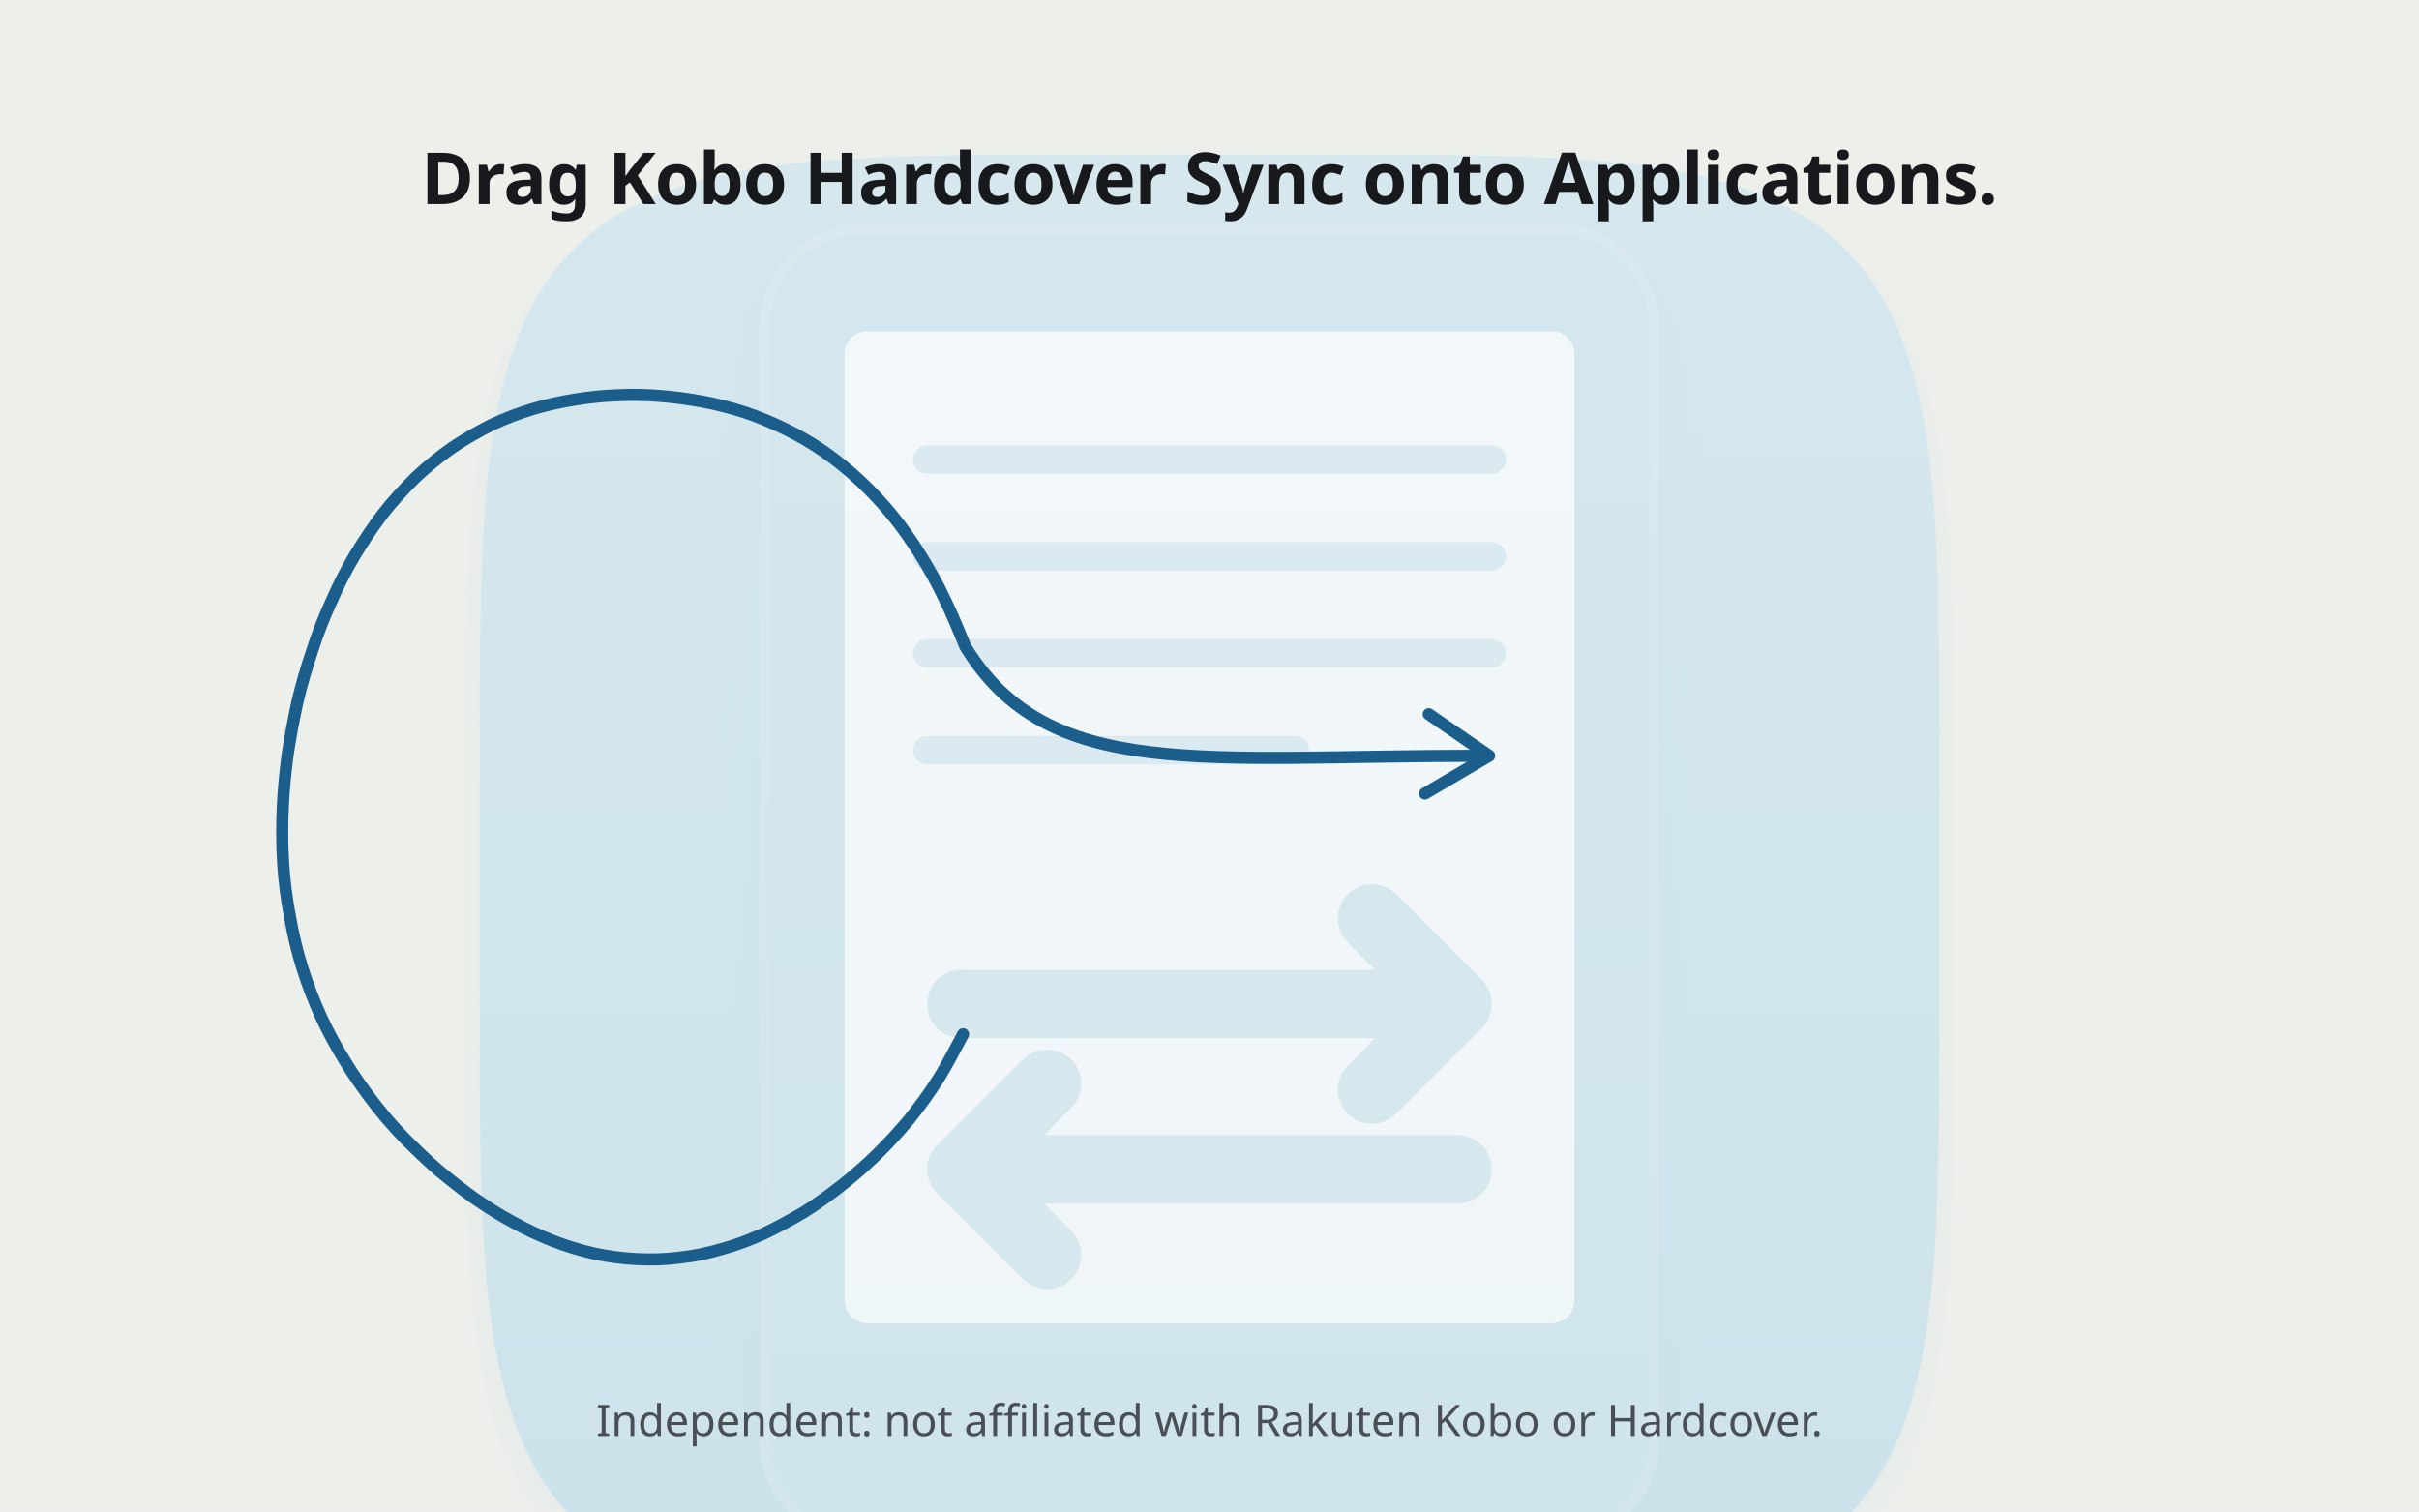
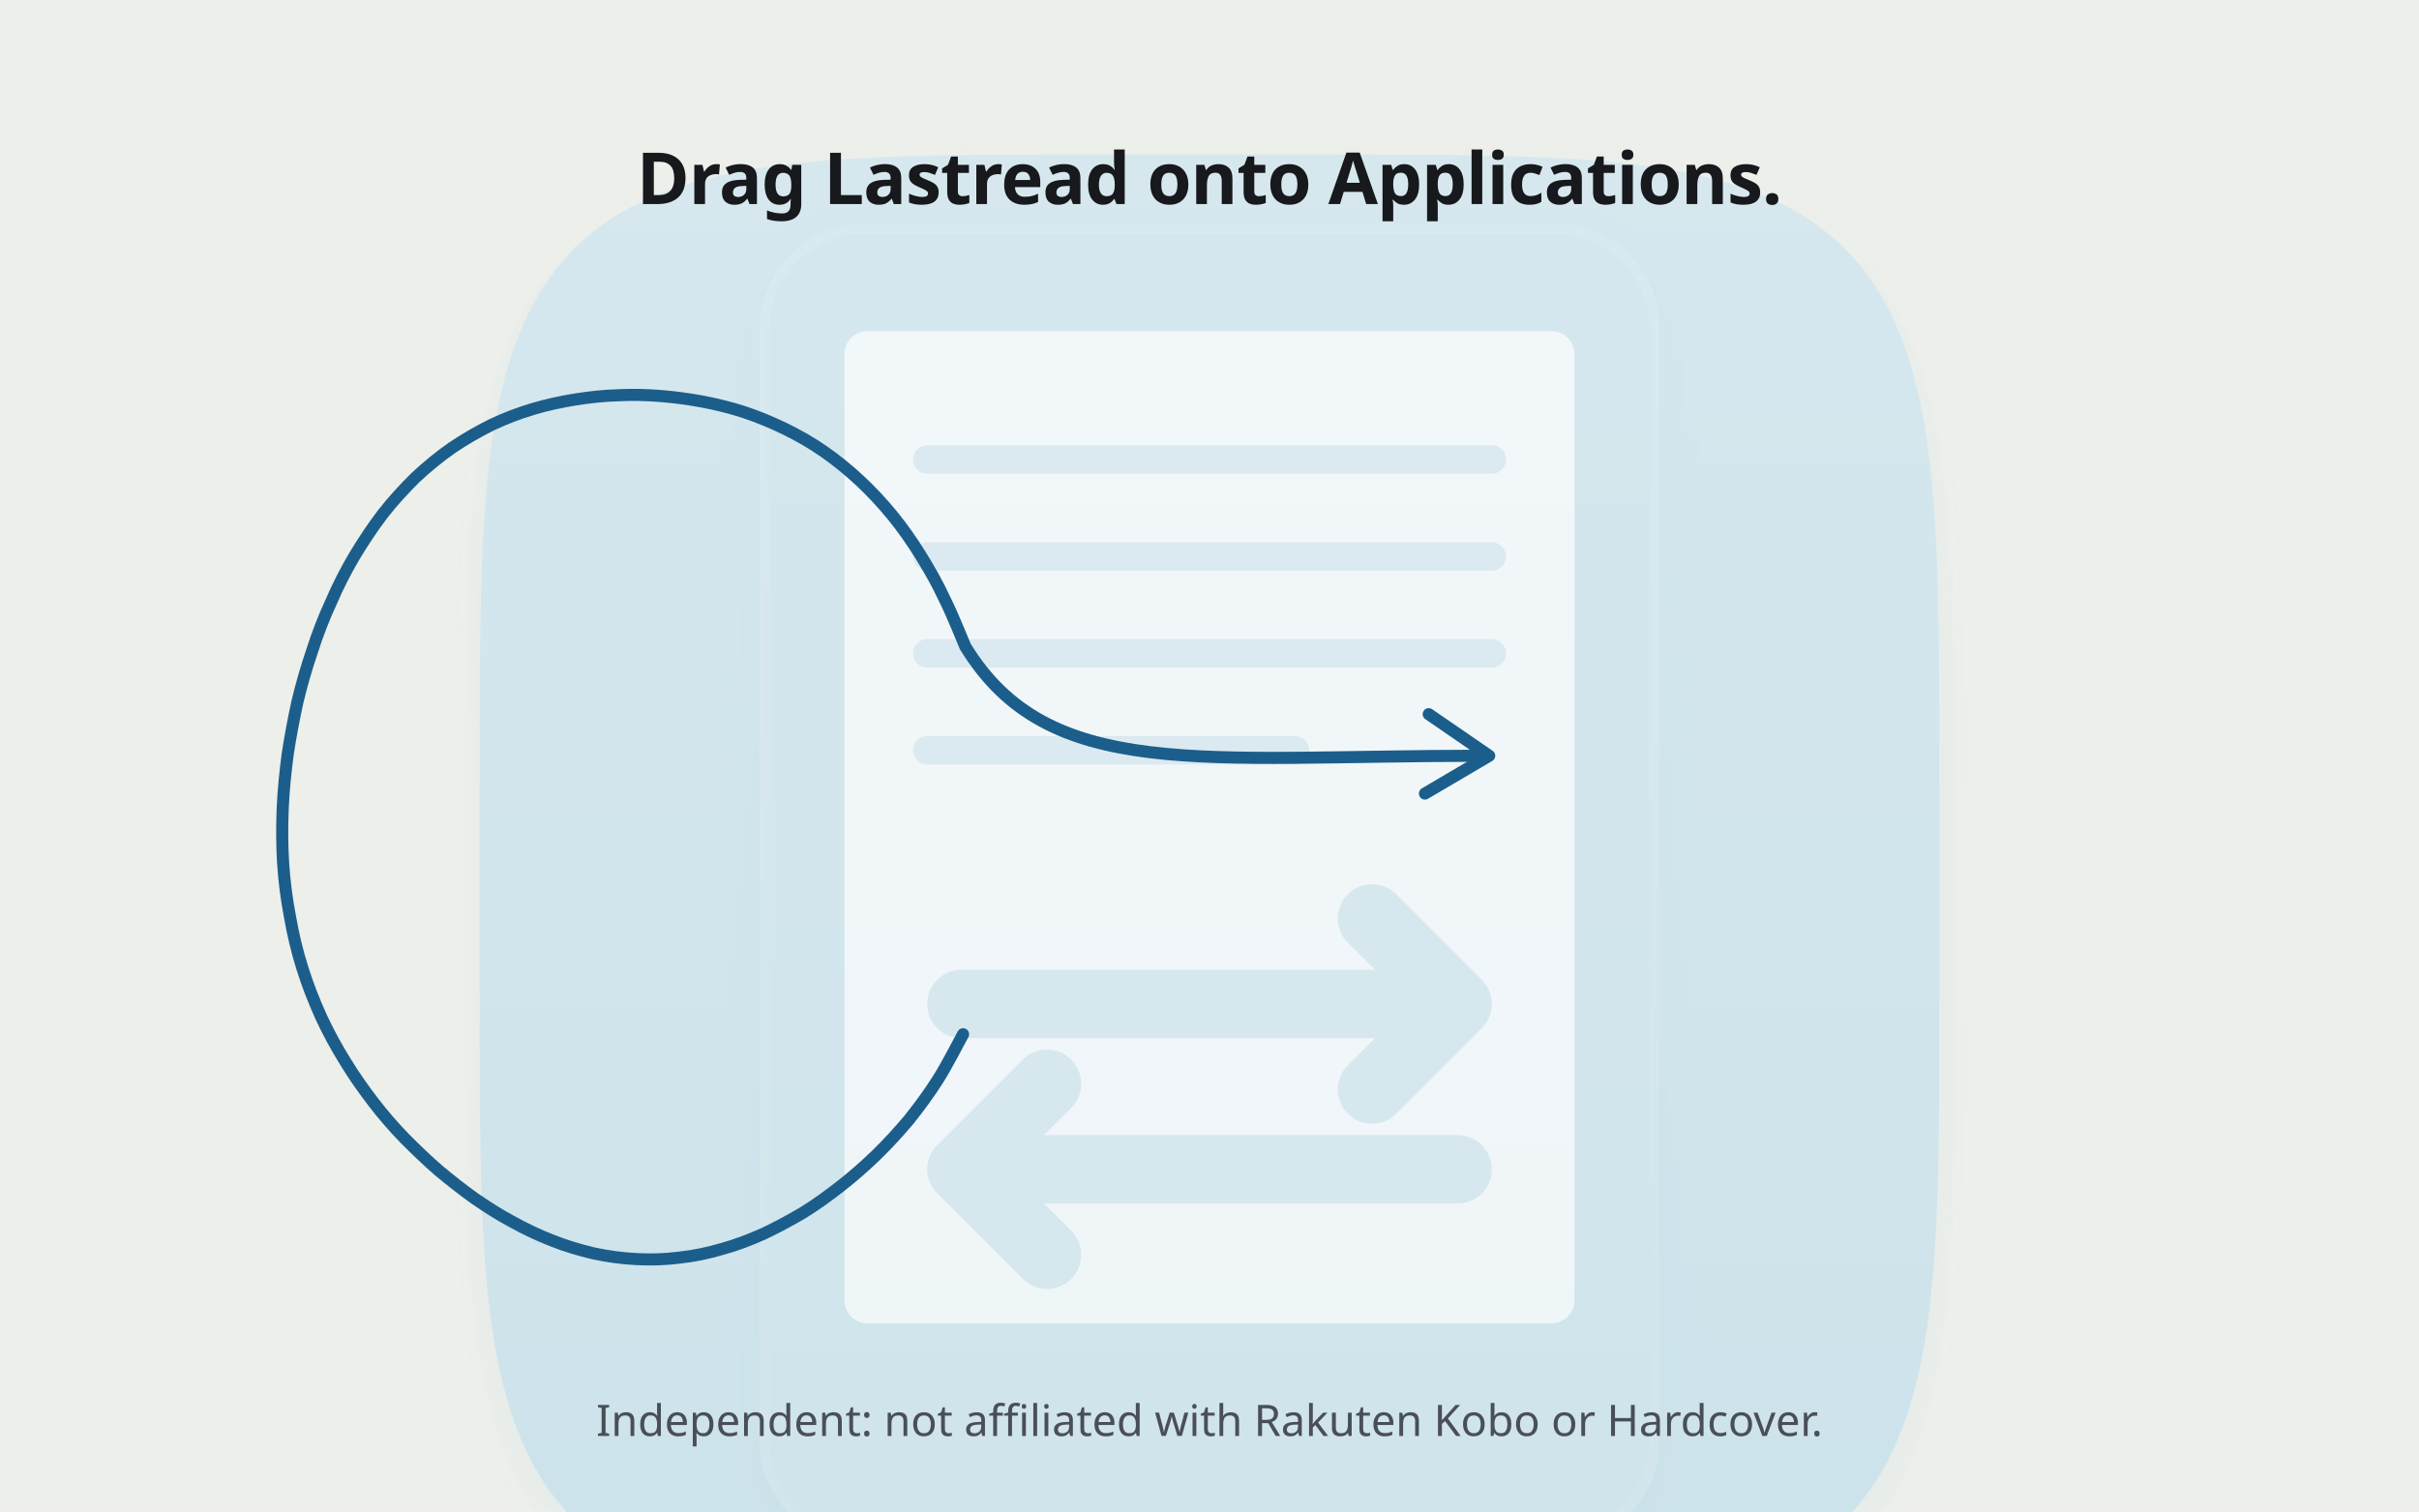
<svg xmlns="http://www.w3.org/2000/svg" viewBox="0 0 640 400" width="640" height="400">
  <defs>
    <style>
- @font-face { font-family: "Schibsted Grotesk"; src: url("../../src/kobo_hardcover_sync/web/static/fonts/SchibstedGrotesk-latin.woff2") format("woff2"); font-weight: 400 900; }
+ @font-face { font-family: "Schibsted Grotesk"; src: url("../../src/lastread/web/static/fonts/SchibstedGrotesk-latin.woff2") format("woff2"); font-weight: 400 900; }
text { font-family: "Schibsted Grotesk"; }
</style>
    <filter id="nonrepro" color-interpolation-filters="sRGB">
      <feColorMatrix type="saturate" values="0" />
      <feComponentTransfer>
        <feFuncR type="table" tableValues="0.78 0.962" />
        <feFuncG type="table" tableValues="0.875 0.977" />
        <feFuncB type="table" tableValues="0.91 0.983" />
      </feComponentTransfer>
    </filter>
  </defs>
  <rect width="640" height="400" fill="#edefea" />
  <svg x="80" y="-6" width="480" height="480" viewBox="0 0 1024 1024" filter="url(#nonrepro)">
    <defs>
      <clipPath id="tile">
        <path d="M924.00 512.00 L923.95 605.51 L923.80 635.37 L923.55 657.07 L923.21 674.71 L922.76 689.84 L922.21 703.21 L921.56 715.26 L920.81 726.28 L919.97 736.47 L919.02 745.95 L917.96 754.84 L916.81 763.20 L915.55 771.12 L914.19 778.62 L912.73 785.76 L911.16 792.56 L909.48 799.07 L907.70 805.29 L905.81 811.25 L903.80 816.97 L901.69 822.46 L899.47 827.73 L897.13 832.80 L894.68 837.68 L892.11 842.38 L889.42 846.89 L886.61 851.24 L883.68 855.43 L880.62 859.46 L877.44 863.34 L874.12 867.08 L870.67 870.67 L867.08 874.12 L863.34 877.44 L859.46 880.62 L855.43 883.68 L851.24 886.61 L846.89 889.42 L842.38 892.11 L837.68 894.68 L832.80 897.13 L827.73 899.47 L822.46 901.69 L816.97 903.80 L811.25 905.81 L805.29 907.70 L799.07 909.48 L792.56 911.16 L785.76 912.73 L778.62 914.19 L771.12 915.55 L763.20 916.81 L754.84 917.96 L745.95 919.02 L736.47 919.97 L726.28 920.81 L715.26 921.56 L703.21 922.21 L689.84 922.76 L674.71 923.21 L657.07 923.55 L635.37 923.80 L605.51 923.95 L512.00 924.00 L418.49 923.95 L388.63 923.80 L366.93 923.55 L349.29 923.21 L334.16 922.76 L320.79 922.21 L308.74 921.56 L297.72 920.81 L287.53 919.97 L278.05 919.02 L269.16 917.96 L260.80 916.81 L252.88 915.55 L245.38 914.19 L238.24 912.73 L231.44 911.16 L224.93 909.48 L218.71 907.70 L212.75 905.81 L207.03 903.80 L201.54 901.69 L196.27 899.47 L191.20 897.13 L186.32 894.68 L181.62 892.11 L177.11 889.42 L172.76 886.61 L168.57 883.68 L164.54 880.62 L160.66 877.44 L156.92 874.12 L153.33 870.67 L149.88 867.08 L146.56 863.34 L143.38 859.46 L140.32 855.43 L137.39 851.24 L134.58 846.89 L131.89 842.38 L129.32 837.68 L126.87 832.80 L124.53 827.73 L122.31 822.46 L120.20 816.97 L118.19 811.25 L116.30 805.29 L114.52 799.07 L112.84 792.56 L111.27 785.76 L109.81 778.62 L108.45 771.12 L107.19 763.20 L106.04 754.84 L104.98 745.95 L104.03 736.47 L103.19 726.28 L102.44 715.26 L101.79 703.21 L101.24 689.84 L100.79 674.71 L100.45 657.07 L100.20 635.37 L100.05 605.51 L100.00 512.00 L100.05 418.49 L100.20 388.63 L100.45 366.93 L100.79 349.29 L101.24 334.16 L101.79 320.79 L102.44 308.74 L103.19 297.72 L104.03 287.53 L104.98 278.05 L106.04 269.16 L107.19 260.80 L108.45 252.88 L109.81 245.38 L111.27 238.24 L112.84 231.44 L114.52 224.93 L116.30 218.71 L118.19 212.75 L120.20 207.03 L122.31 201.54 L124.53 196.27 L126.87 191.20 L129.32 186.32 L131.89 181.62 L134.58 177.11 L137.39 172.76 L140.32 168.57 L143.38 164.54 L146.56 160.66 L149.88 156.92 L153.33 153.33 L156.92 149.88 L160.66 146.56 L164.54 143.38 L168.57 140.32 L172.76 137.39 L177.11 134.58 L181.62 131.89 L186.32 129.32 L191.20 126.87 L196.27 124.53 L201.54 122.31 L207.03 120.20 L212.75 118.19 L218.71 116.30 L224.93 114.52 L231.44 112.84 L238.24 111.27 L245.38 109.81 L252.88 108.45 L260.80 107.19 L269.16 106.04 L278.05 104.98 L287.53 104.03 L297.72 103.19 L308.74 102.44 L320.79 101.79 L334.16 101.24 L349.29 100.79 L366.93 100.45 L388.63 100.20 L418.49 100.05 L512.00 100.00 L605.51 100.05 L635.37 100.20 L657.07 100.45 L674.71 100.79 L689.84 101.24 L703.21 101.79 L715.26 102.44 L726.28 103.19 L736.47 104.03 L745.95 104.98 L754.84 106.04 L763.20 107.19 L771.12 108.45 L778.62 109.81 L785.76 111.27 L792.56 112.84 L799.07 114.52 L805.29 116.30 L811.25 118.19 L816.97 120.20 L822.46 122.31 L827.73 124.53 L832.80 126.87 L837.68 129.32 L842.38 131.89 L846.89 134.58 L851.24 137.39 L855.43 140.32 L859.46 143.38 L863.34 146.56 L867.08 149.88 L870.67 153.33 L874.12 156.92 L877.44 160.66 L880.62 164.54 L883.68 168.57 L886.61 172.76 L889.42 177.11 L892.11 181.62 L894.68 186.32 L897.13 191.20 L899.47 196.27 L901.69 201.54 L903.80 207.03 L905.81 212.75 L907.70 218.71 L909.48 224.93 L911.16 231.44 L912.73 238.24 L914.19 245.38 L915.55 252.88 L916.81 260.80 L917.96 269.16 L919.02 278.05 L919.97 287.53 L920.81 297.72 L921.56 308.74 L922.21 320.79 L922.76 334.16 L923.21 349.29 L923.55 366.93 L923.80 388.63 L923.95 418.49 Z" />
      </clipPath>
      <filter id="lift" x="-30%" y="-30%" width="160%" height="160%">
        <feDropShadow dx="0" dy="10" stdDeviation="10" flood-color="#000" flood-opacity="0.28" />
      </filter>
      <filter id="device" x="-30%" y="-30%" width="160%" height="160%">
        <feDropShadow dx="0" dy="14" stdDeviation="16" flood-color="#06111a" flood-opacity="0.45" />
      </filter>
      <linearGradient id="ground" x1="0" y1="0" x2="0" y2="1">
        <stop offset="0" stop-color="#2a5c84" />
        <stop offset="1" stop-color="#10212f" />
      </linearGradient>
      <linearGradient id="body" x1="0" y1="0" x2="0" y2="1">
        <stop offset="0" stop-color="#4a515b" />
        <stop offset="1" stop-color="#2b3038" />
      </linearGradient>
      <linearGradient id="eink" x1="0" y1="0" x2="0" y2="1">
        <stop offset="0" stop-color="#f0ede3" />
        <stop offset="1" stop-color="#e3dfd2" />
      </linearGradient>
    </defs>
    <g filter="url(#lift)">
      <path d="M924.00 512.00 L923.95 605.51 L923.80 635.37 L923.55 657.07 L923.21 674.71 L922.76 689.84 L922.21 703.21 L921.56 715.26 L920.81 726.28 L919.97 736.47 L919.02 745.95 L917.96 754.84 L916.81 763.20 L915.55 771.12 L914.19 778.62 L912.73 785.76 L911.16 792.56 L909.48 799.07 L907.70 805.29 L905.81 811.25 L903.80 816.97 L901.69 822.46 L899.47 827.73 L897.13 832.80 L894.68 837.68 L892.11 842.38 L889.42 846.89 L886.61 851.24 L883.68 855.43 L880.62 859.46 L877.44 863.34 L874.12 867.08 L870.67 870.67 L867.08 874.12 L863.34 877.44 L859.46 880.62 L855.43 883.68 L851.24 886.61 L846.89 889.42 L842.38 892.11 L837.68 894.68 L832.80 897.13 L827.73 899.47 L822.46 901.69 L816.97 903.80 L811.25 905.81 L805.29 907.70 L799.07 909.48 L792.56 911.16 L785.76 912.73 L778.62 914.19 L771.12 915.55 L763.20 916.81 L754.84 917.96 L745.95 919.02 L736.47 919.97 L726.28 920.81 L715.26 921.56 L703.21 922.21 L689.84 922.76 L674.71 923.21 L657.07 923.55 L635.37 923.80 L605.51 923.95 L512.00 924.00 L418.49 923.95 L388.63 923.80 L366.93 923.55 L349.29 923.21 L334.16 922.76 L320.79 922.21 L308.74 921.56 L297.72 920.81 L287.53 919.97 L278.05 919.02 L269.16 917.96 L260.80 916.81 L252.88 915.55 L245.38 914.19 L238.24 912.73 L231.44 911.16 L224.93 909.48 L218.71 907.70 L212.75 905.81 L207.03 903.80 L201.54 901.69 L196.27 899.47 L191.20 897.13 L186.32 894.68 L181.62 892.11 L177.11 889.42 L172.76 886.61 L168.57 883.68 L164.54 880.62 L160.66 877.44 L156.92 874.12 L153.33 870.67 L149.88 867.08 L146.56 863.34 L143.38 859.46 L140.32 855.43 L137.39 851.24 L134.58 846.89 L131.89 842.38 L129.32 837.68 L126.87 832.80 L124.53 827.73 L122.31 822.46 L120.20 816.97 L118.19 811.25 L116.30 805.29 L114.52 799.07 L112.84 792.56 L111.27 785.76 L109.81 778.62 L108.45 771.12 L107.19 763.20 L106.04 754.84 L104.98 745.95 L104.03 736.47 L103.19 726.28 L102.44 715.26 L101.79 703.21 L101.24 689.84 L100.79 674.71 L100.45 657.07 L100.20 635.37 L100.05 605.51 L100.00 512.00 L100.05 418.49 L100.20 388.63 L100.45 366.93 L100.79 349.29 L101.24 334.16 L101.79 320.79 L102.44 308.74 L103.19 297.72 L104.03 287.53 L104.98 278.05 L106.04 269.16 L107.19 260.80 L108.45 252.88 L109.81 245.38 L111.27 238.24 L112.84 231.44 L114.52 224.93 L116.30 218.71 L118.19 212.75 L120.20 207.03 L122.31 201.54 L124.53 196.27 L126.87 191.20 L129.32 186.32 L131.89 181.62 L134.58 177.11 L137.39 172.76 L140.32 168.57 L143.38 164.54 L146.56 160.66 L149.88 156.92 L153.33 153.33 L156.92 149.88 L160.66 146.56 L164.54 143.38 L168.57 140.32 L172.76 137.39 L177.11 134.58 L181.62 131.89 L186.32 129.32 L191.20 126.87 L196.27 124.53 L201.54 122.31 L207.03 120.20 L212.75 118.19 L218.71 116.30 L224.93 114.52 L231.44 112.84 L238.24 111.27 L245.38 109.81 L252.88 108.45 L260.80 107.19 L269.16 106.04 L278.05 104.98 L287.53 104.03 L297.72 103.19 L308.74 102.44 L320.79 101.79 L334.16 101.24 L349.29 100.79 L366.93 100.45 L388.63 100.20 L418.49 100.05 L512.00 100.00 L605.51 100.05 L635.37 100.20 L657.07 100.45 L674.71 100.79 L689.84 101.24 L703.21 101.79 L715.26 102.44 L726.28 103.19 L736.47 104.03 L745.95 104.98 L754.84 106.04 L763.20 107.19 L771.12 108.45 L778.62 109.81 L785.76 111.27 L792.56 112.84 L799.07 114.52 L805.29 116.30 L811.25 118.19 L816.97 120.20 L822.46 122.31 L827.73 124.53 L832.80 126.87 L837.68 129.32 L842.38 131.89 L846.89 134.58 L851.24 137.39 L855.43 140.32 L859.46 143.38 L863.34 146.56 L867.08 149.88 L870.67 153.33 L874.12 156.92 L877.44 160.66 L880.62 164.54 L883.68 168.57 L886.61 172.76 L889.42 177.11 L892.11 181.62 L894.68 186.32 L897.13 191.20 L899.47 196.27 L901.69 201.54 L903.80 207.03 L905.81 212.75 L907.70 218.71 L909.48 224.93 L911.16 231.44 L912.73 238.24 L914.19 245.38 L915.55 252.88 L916.81 260.80 L917.96 269.16 L919.02 278.05 L919.97 287.53 L920.81 297.72 L921.56 308.74 L922.21 320.79 L922.76 334.16 L923.21 349.29 L923.55 366.93 L923.80 388.63 L923.95 418.49 Z" fill="url(#ground)" />
    </g>
    <g clip-path="url(#tile)">
      <g transform="translate(100 100) scale(0.8046875)">
        <g filter="url(#device)">
          <rect x="200" y="52" width="624" height="920" rx="70" fill="url(#body)" />
          <rect x="200" y="52" width="624" height="920" rx="70" fill="none" stroke="#fff" stroke-opacity="0.08" stroke-width="7" />
          <rect x="256" y="124" width="512" height="696" rx="16" fill="url(#eink)" />
          <path d="M314 214H710M314 282H710M314 350H710M314 418H572" fill="none" stroke="#6b7079" stroke-width="20" stroke-linecap="round" stroke-linejoin="round" />
        </g>
        <path d="M338 596H686M626 536L686 596L626 656M686 712H338M398 652L338 712L398 772" fill="none" stroke="#1c5e8b" stroke-width="48" stroke-linecap="round" stroke-linejoin="round" />
      </g>
    </g>
  </svg>
-   <text x="320" y="54" text-anchor="middle" font-size="19" font-weight="750" letter-spacing="-0.25" fill="#17191c">Drag Kobo Hardcover Sync onto Applications.</text>
+   <text x="320" y="54" text-anchor="middle" font-size="19" font-weight="750" letter-spacing="-0.25" fill="#17191c">Drag Lastread onto Applications.</text>
  <g fill="none" stroke="#1c5e8b" stroke-width="3.2" stroke-linecap="round" stroke-linejoin="round">
    <path d="M254.8 273.7 C253.7 275.7 250.6 281.8 248.2 285.6 C245.8 289.4 243.2 292.9 240.5 296.3 C237.7 299.6 234.8 302.8 231.8 305.7 C228.8 308.6 225.6 311.4 222.4 313.9 C219.2 316.4 215.9 318.8 212.5 320.9 C209.1 322.9 205.6 324.8 202.0 326.5 C198.4 328.1 194.8 329.5 191.1 330.5 C187.4 331.6 183.6 332.4 179.8 332.8 C176.0 333.3 172.2 333.4 168.4 333.2 C164.6 333.0 160.8 332.5 157.1 331.7 C153.3 330.8 149.6 329.7 146.1 328.3 C142.5 326.9 138.9 325.2 135.5 323.3 C132.1 321.5 128.7 319.3 125.5 317.1 C122.3 314.8 119.1 312.3 116.0 309.7 C113.0 307.1 110.0 304.2 107.1 301.3 C104.2 298.3 101.4 295.1 98.8 291.7 C96.2 288.3 93.7 284.8 91.4 281.0 C89.1 277.3 86.9 273.3 85.0 269.2 C83.1 265.0 81.4 260.7 80.0 256.2 C78.6 251.8 77.5 247.1 76.7 242.5 C75.8 237.8 75.2 233.0 74.9 228.3 C74.6 223.5 74.6 218.7 74.8 213.9 C75.0 209.1 75.5 204.3 76.1 199.7 C76.8 195.0 77.7 190.3 78.7 185.7 C79.8 181.1 81.1 176.6 82.6 172.2 C84.0 167.8 85.7 163.4 87.6 159.3 C89.4 155.1 91.5 151.0 93.8 147.1 C96.1 143.3 98.6 139.5 101.2 136.1 C103.9 132.6 106.9 129.4 109.9 126.4 C113.0 123.5 116.3 120.8 119.6 118.5 C123.0 116.2 126.5 114.2 130.1 112.4 C133.7 110.7 137.4 109.3 141.1 108.2 C144.8 107.1 148.6 106.3 152.3 105.7 C156.1 105.1 159.8 104.7 163.6 104.6 C167.3 104.4 171.1 104.5 174.8 104.8 C178.5 105.1 182.3 105.6 186.0 106.3 C189.7 107.0 193.3 107.9 197.0 109.1 C200.6 110.3 204.2 111.8 207.7 113.5 C211.2 115.2 214.7 117.2 218.0 119.5 C221.3 121.8 224.5 124.4 227.5 127.2 C230.5 130.0 233.4 133.1 236.1 136.4 C238.8 139.7 241.3 143.3 243.6 147.0 C245.9 150.7 248.1 154.6 250.0 158.7 C252.0 162.7 254.5 169.0 255.4 171.1 C277.4 207.1 318 200 392 200" />
    <path d="M378 189 L394 200 L377 210" />
  </g>
  <text x="320" y="380" text-anchor="middle" font-size="11.5" fill="#4a4f57">Independent: not affiliated with Rakuten Kobo or Hardcover.</text>
</svg>
